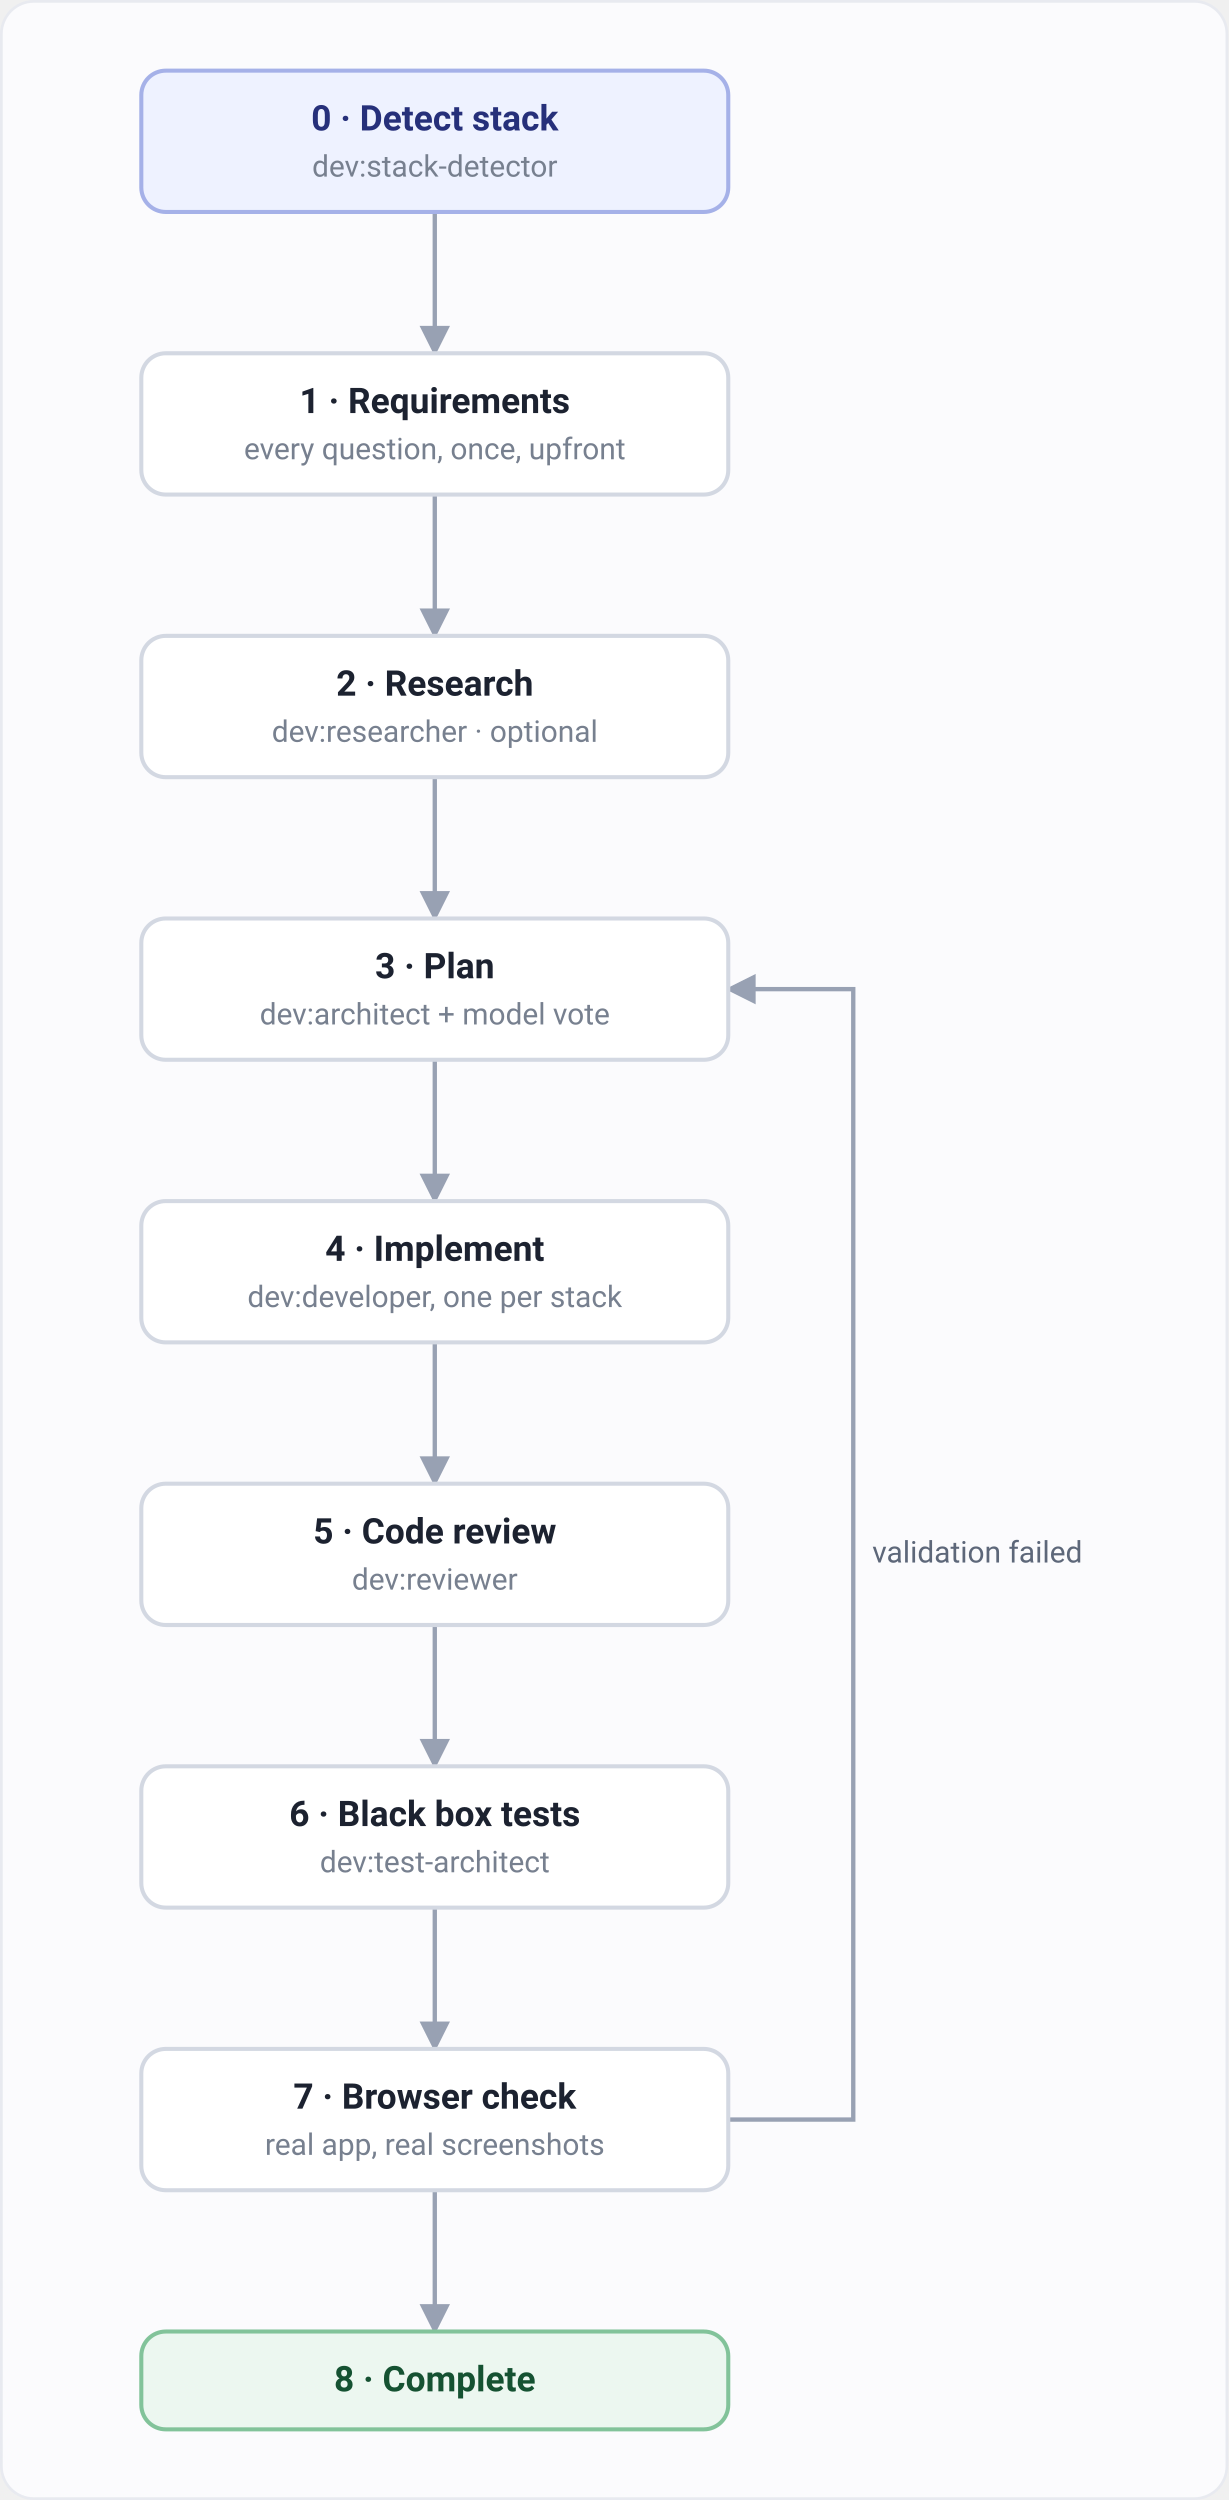
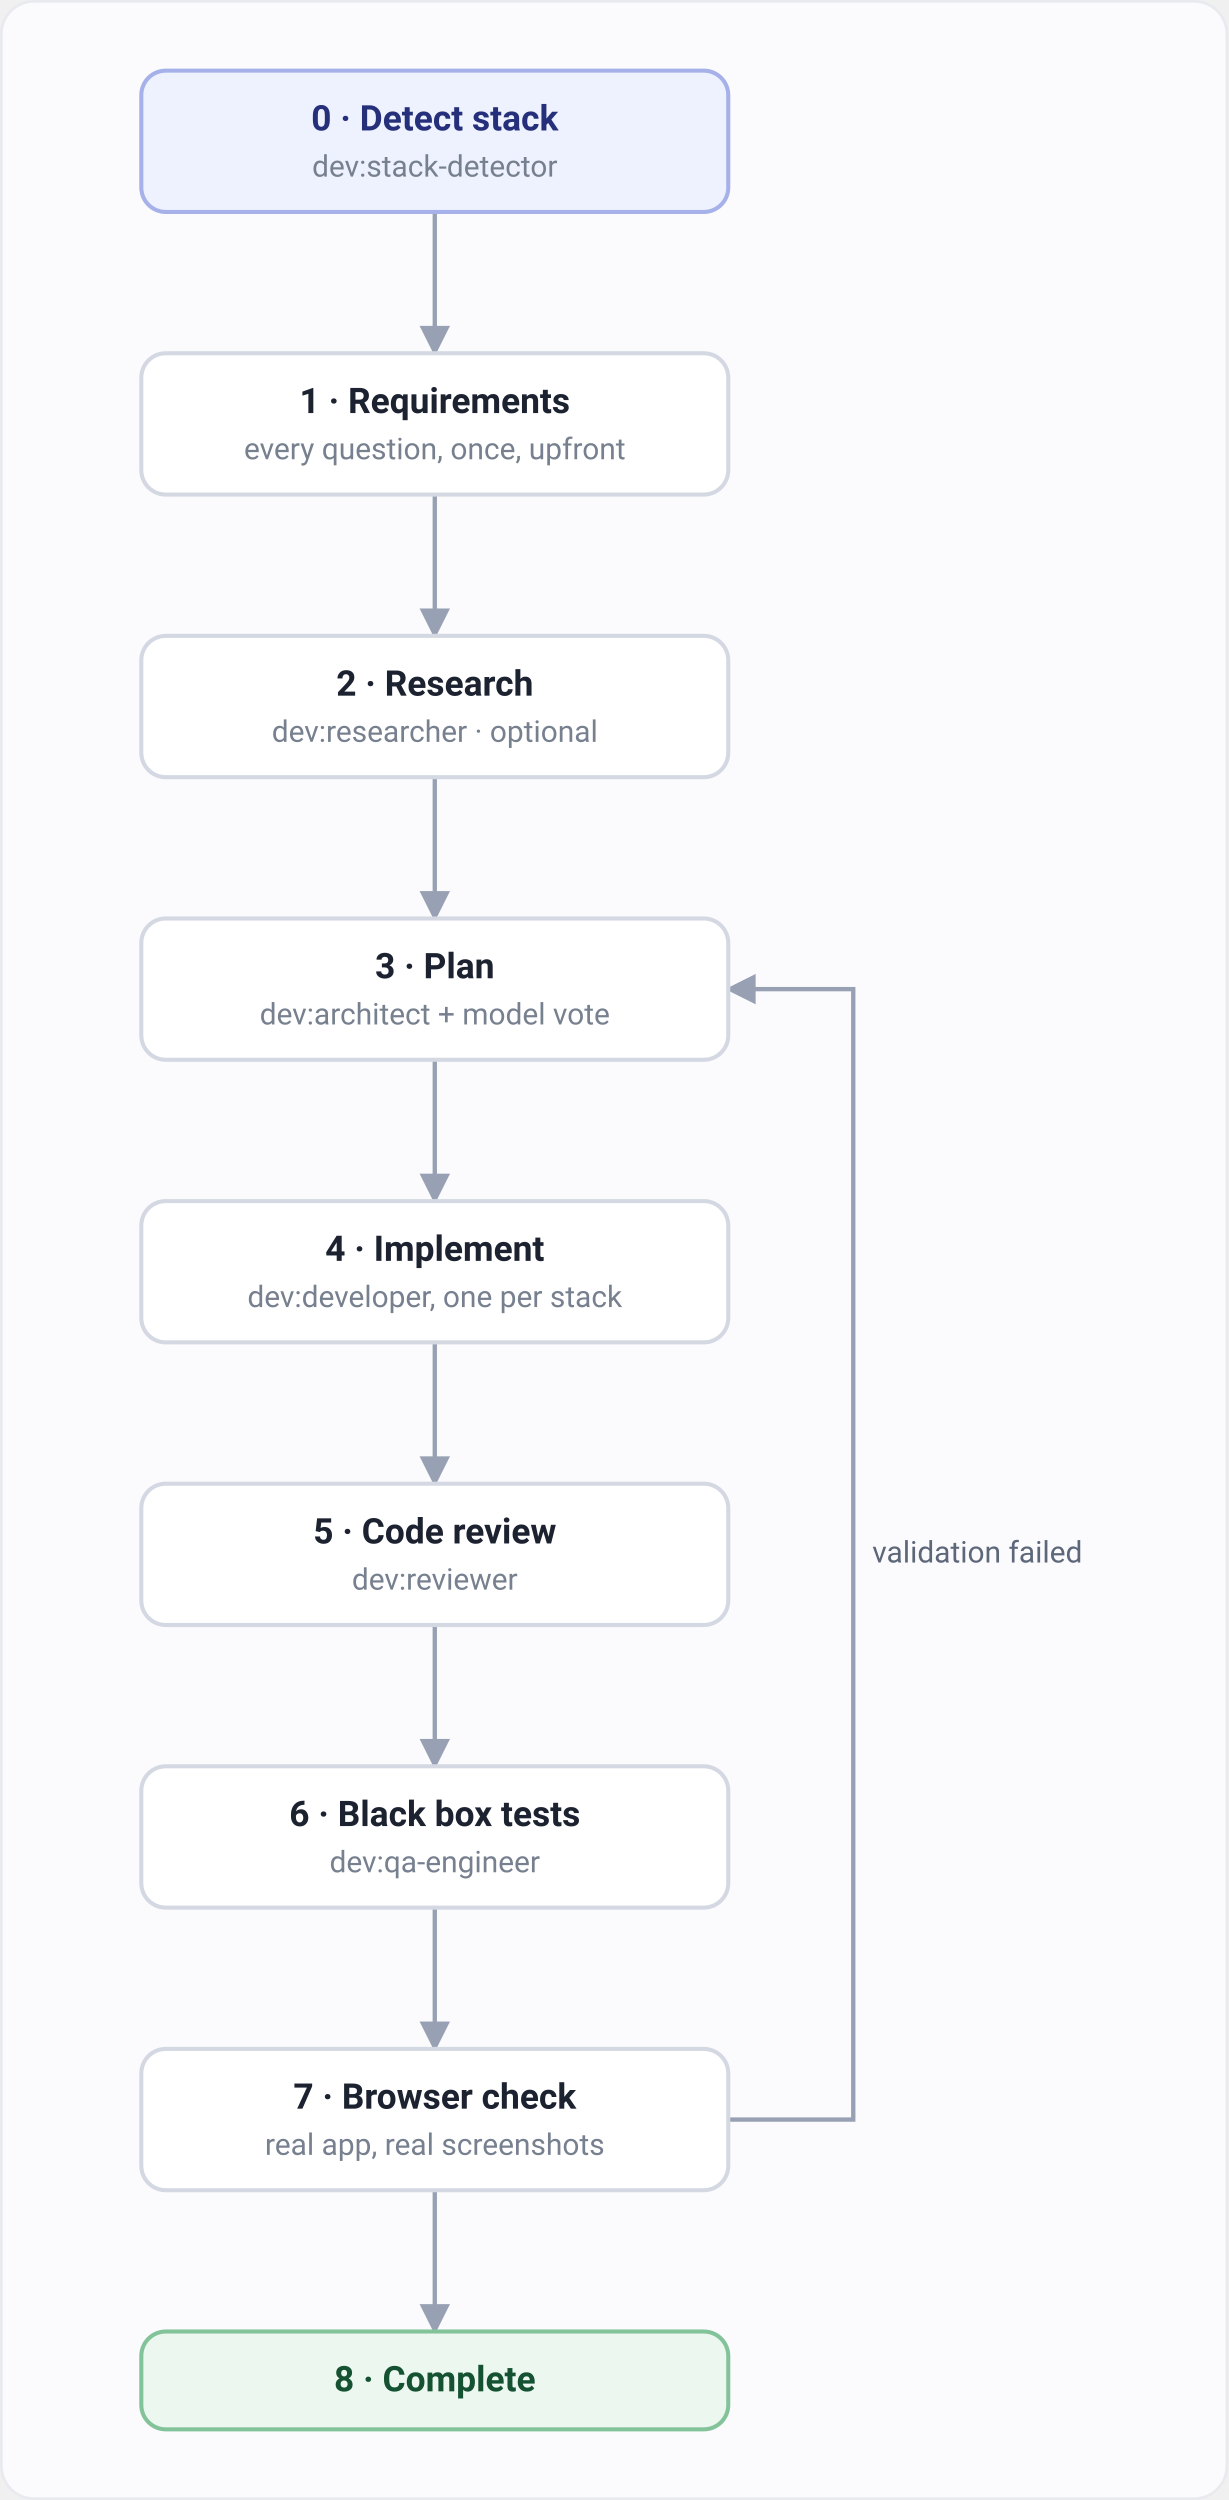
<svg xmlns="http://www.w3.org/2000/svg" viewBox="0 0 452 920" width="452" height="920" role="img" aria-label="The nine phases of /dev:dev, and the loop back to planning when validation fails">
  <defs>
    <marker id="arw" viewBox="0 0 10 10" refX="9" refY="5" markerWidth="7" markerHeight="7" orient="auto-start-reverse">
      <path d="M 0 0 L 10 5 L 0 10 z" fill="#98a1b3" />
    </marker>
  </defs>
  <rect x="0.5" y="0.5" width="451" height="919" rx="12" fill="#fbfbfd" stroke="#e8eaf0" />
  <path d="M 160 78 L 160 130" fill="none" stroke="#98a1b3" stroke-width="1.6" marker-end="url(#arw)" />
  <path d="M 160 182 L 160 234" fill="none" stroke="#98a1b3" stroke-width="1.6" marker-end="url(#arw)" />
  <path d="M 160 286 L 160 338" fill="none" stroke="#98a1b3" stroke-width="1.6" marker-end="url(#arw)" />
  <path d="M 160 390 L 160 442" fill="none" stroke="#98a1b3" stroke-width="1.6" marker-end="url(#arw)" />
  <path d="M 160 494 L 160 546" fill="none" stroke="#98a1b3" stroke-width="1.6" marker-end="url(#arw)" />
  <path d="M 160 598 L 160 650" fill="none" stroke="#98a1b3" stroke-width="1.6" marker-end="url(#arw)" />
  <path d="M 160 702 L 160 754" fill="none" stroke="#98a1b3" stroke-width="1.6" marker-end="url(#arw)" />
  <path d="M 160 806 L 160 858" fill="none" stroke="#98a1b3" stroke-width="1.6" marker-end="url(#arw)" />
  <path d="M 268 780 L 314 780 L 314 364 L 268 364" fill="none" stroke="#98a1b3" stroke-width="1.6" marker-end="url(#arw)" />
  <text x="321" y="575" font-family="ui-sans-serif, -apple-system, Segoe UI, Roboto, Helvetica, Arial, sans-serif" font-size="11" fill="#5d6779" text-anchor="start" paint-order="stroke" stroke="#fbfbfd" stroke-width="3.5" stroke-linejoin="round">validation failed</text>
  <rect x="52" y="26" width="216" height="52" rx="9" fill="#eef2ff" stroke="#a5b1e8" stroke-width="1.5" />
  <text x="160" y="48" font-family="ui-sans-serif, -apple-system, Segoe UI, Roboto, Helvetica, Arial, sans-serif" font-size="13" font-weight="600" fill="#26307a" text-anchor="middle">0 · Detect stack</text>
  <text x="160" y="65" font-family="ui-sans-serif, -apple-system, Segoe UI, Roboto, Helvetica, Arial, sans-serif" font-size="11" fill="#77808f" text-anchor="middle">dev:stack-detector</text>
  <rect x="52" y="130" width="216" height="52" rx="9" fill="#ffffff" stroke="#d3d8e2" stroke-width="1.5" />
  <text x="160" y="152" font-family="ui-sans-serif, -apple-system, Segoe UI, Roboto, Helvetica, Arial, sans-serif" font-size="13" font-weight="600" fill="#1c2230" text-anchor="middle">1 · Requirements</text>
  <text x="160" y="169" font-family="ui-sans-serif, -apple-system, Segoe UI, Roboto, Helvetica, Arial, sans-serif" font-size="11" fill="#77808f" text-anchor="middle">every question, once, upfront</text>
  <rect x="52" y="234" width="216" height="52" rx="9" fill="#ffffff" stroke="#d3d8e2" stroke-width="1.5" />
  <text x="160" y="256" font-family="ui-sans-serif, -apple-system, Segoe UI, Roboto, Helvetica, Arial, sans-serif" font-size="13" font-weight="600" fill="#1c2230" text-anchor="middle">2 · Research</text>
  <text x="160" y="273" font-family="ui-sans-serif, -apple-system, Segoe UI, Roboto, Helvetica, Arial, sans-serif" font-size="11" fill="#77808f" text-anchor="middle">dev:researcher · optional</text>
  <rect x="52" y="338" width="216" height="52" rx="9" fill="#ffffff" stroke="#d3d8e2" stroke-width="1.5" />
  <text x="160" y="360" font-family="ui-sans-serif, -apple-system, Segoe UI, Roboto, Helvetica, Arial, sans-serif" font-size="13" font-weight="600" fill="#1c2230" text-anchor="middle">3 · Plan</text>
  <text x="160" y="377" font-family="ui-sans-serif, -apple-system, Segoe UI, Roboto, Helvetica, Arial, sans-serif" font-size="11" fill="#77808f" text-anchor="middle">dev:architect + model vote</text>
  <rect x="52" y="442" width="216" height="52" rx="9" fill="#ffffff" stroke="#d3d8e2" stroke-width="1.5" />
  <text x="160" y="464" font-family="ui-sans-serif, -apple-system, Segoe UI, Roboto, Helvetica, Arial, sans-serif" font-size="13" font-weight="600" fill="#1c2230" text-anchor="middle">4 · Implement</text>
  <text x="160" y="481" font-family="ui-sans-serif, -apple-system, Segoe UI, Roboto, Helvetica, Arial, sans-serif" font-size="11" fill="#77808f" text-anchor="middle">dev:developer, one per stack</text>
  <rect x="52" y="546" width="216" height="52" rx="9" fill="#ffffff" stroke="#d3d8e2" stroke-width="1.5" />
  <text x="160" y="568" font-family="ui-sans-serif, -apple-system, Segoe UI, Roboto, Helvetica, Arial, sans-serif" font-size="13" font-weight="600" fill="#1c2230" text-anchor="middle">5 · Code review</text>
  <text x="160" y="585" font-family="ui-sans-serif, -apple-system, Segoe UI, Roboto, Helvetica, Arial, sans-serif" font-size="11" fill="#77808f" text-anchor="middle">dev:reviewer</text>
  <rect x="52" y="650" width="216" height="52" rx="9" fill="#ffffff" stroke="#d3d8e2" stroke-width="1.5" />
  <text x="160" y="672" font-family="ui-sans-serif, -apple-system, Segoe UI, Roboto, Helvetica, Arial, sans-serif" font-size="13" font-weight="600" fill="#1c2230" text-anchor="middle">6 · Black box tests</text>
-   <text x="160" y="689" font-family="ui-sans-serif, -apple-system, Segoe UI, Roboto, Helvetica, Arial, sans-serif" font-size="11" fill="#77808f" text-anchor="middle">dev:test-architect</text>
+   <text x="160" y="689" font-family="ui-sans-serif, -apple-system, Segoe UI, Roboto, Helvetica, Arial, sans-serif" font-size="11" fill="#77808f" text-anchor="middle">dev:qa-engineer</text>
  <rect x="52" y="754" width="216" height="52" rx="9" fill="#ffffff" stroke="#d3d8e2" stroke-width="1.5" />
  <text x="160" y="776" font-family="ui-sans-serif, -apple-system, Segoe UI, Roboto, Helvetica, Arial, sans-serif" font-size="13" font-weight="600" fill="#1c2230" text-anchor="middle">7 · Browser check</text>
  <text x="160" y="793" font-family="ui-sans-serif, -apple-system, Segoe UI, Roboto, Helvetica, Arial, sans-serif" font-size="11" fill="#77808f" text-anchor="middle">real app, real screenshots</text>
  <rect x="52" y="858" width="216" height="36" rx="9" fill="#ecf7f0" stroke="#82c39a" stroke-width="1.5" />
  <text x="160" y="880" font-family="ui-sans-serif, -apple-system, Segoe UI, Roboto, Helvetica, Arial, sans-serif" font-size="13" font-weight="600" fill="#155232" text-anchor="middle">8 · Complete</text>
</svg>
